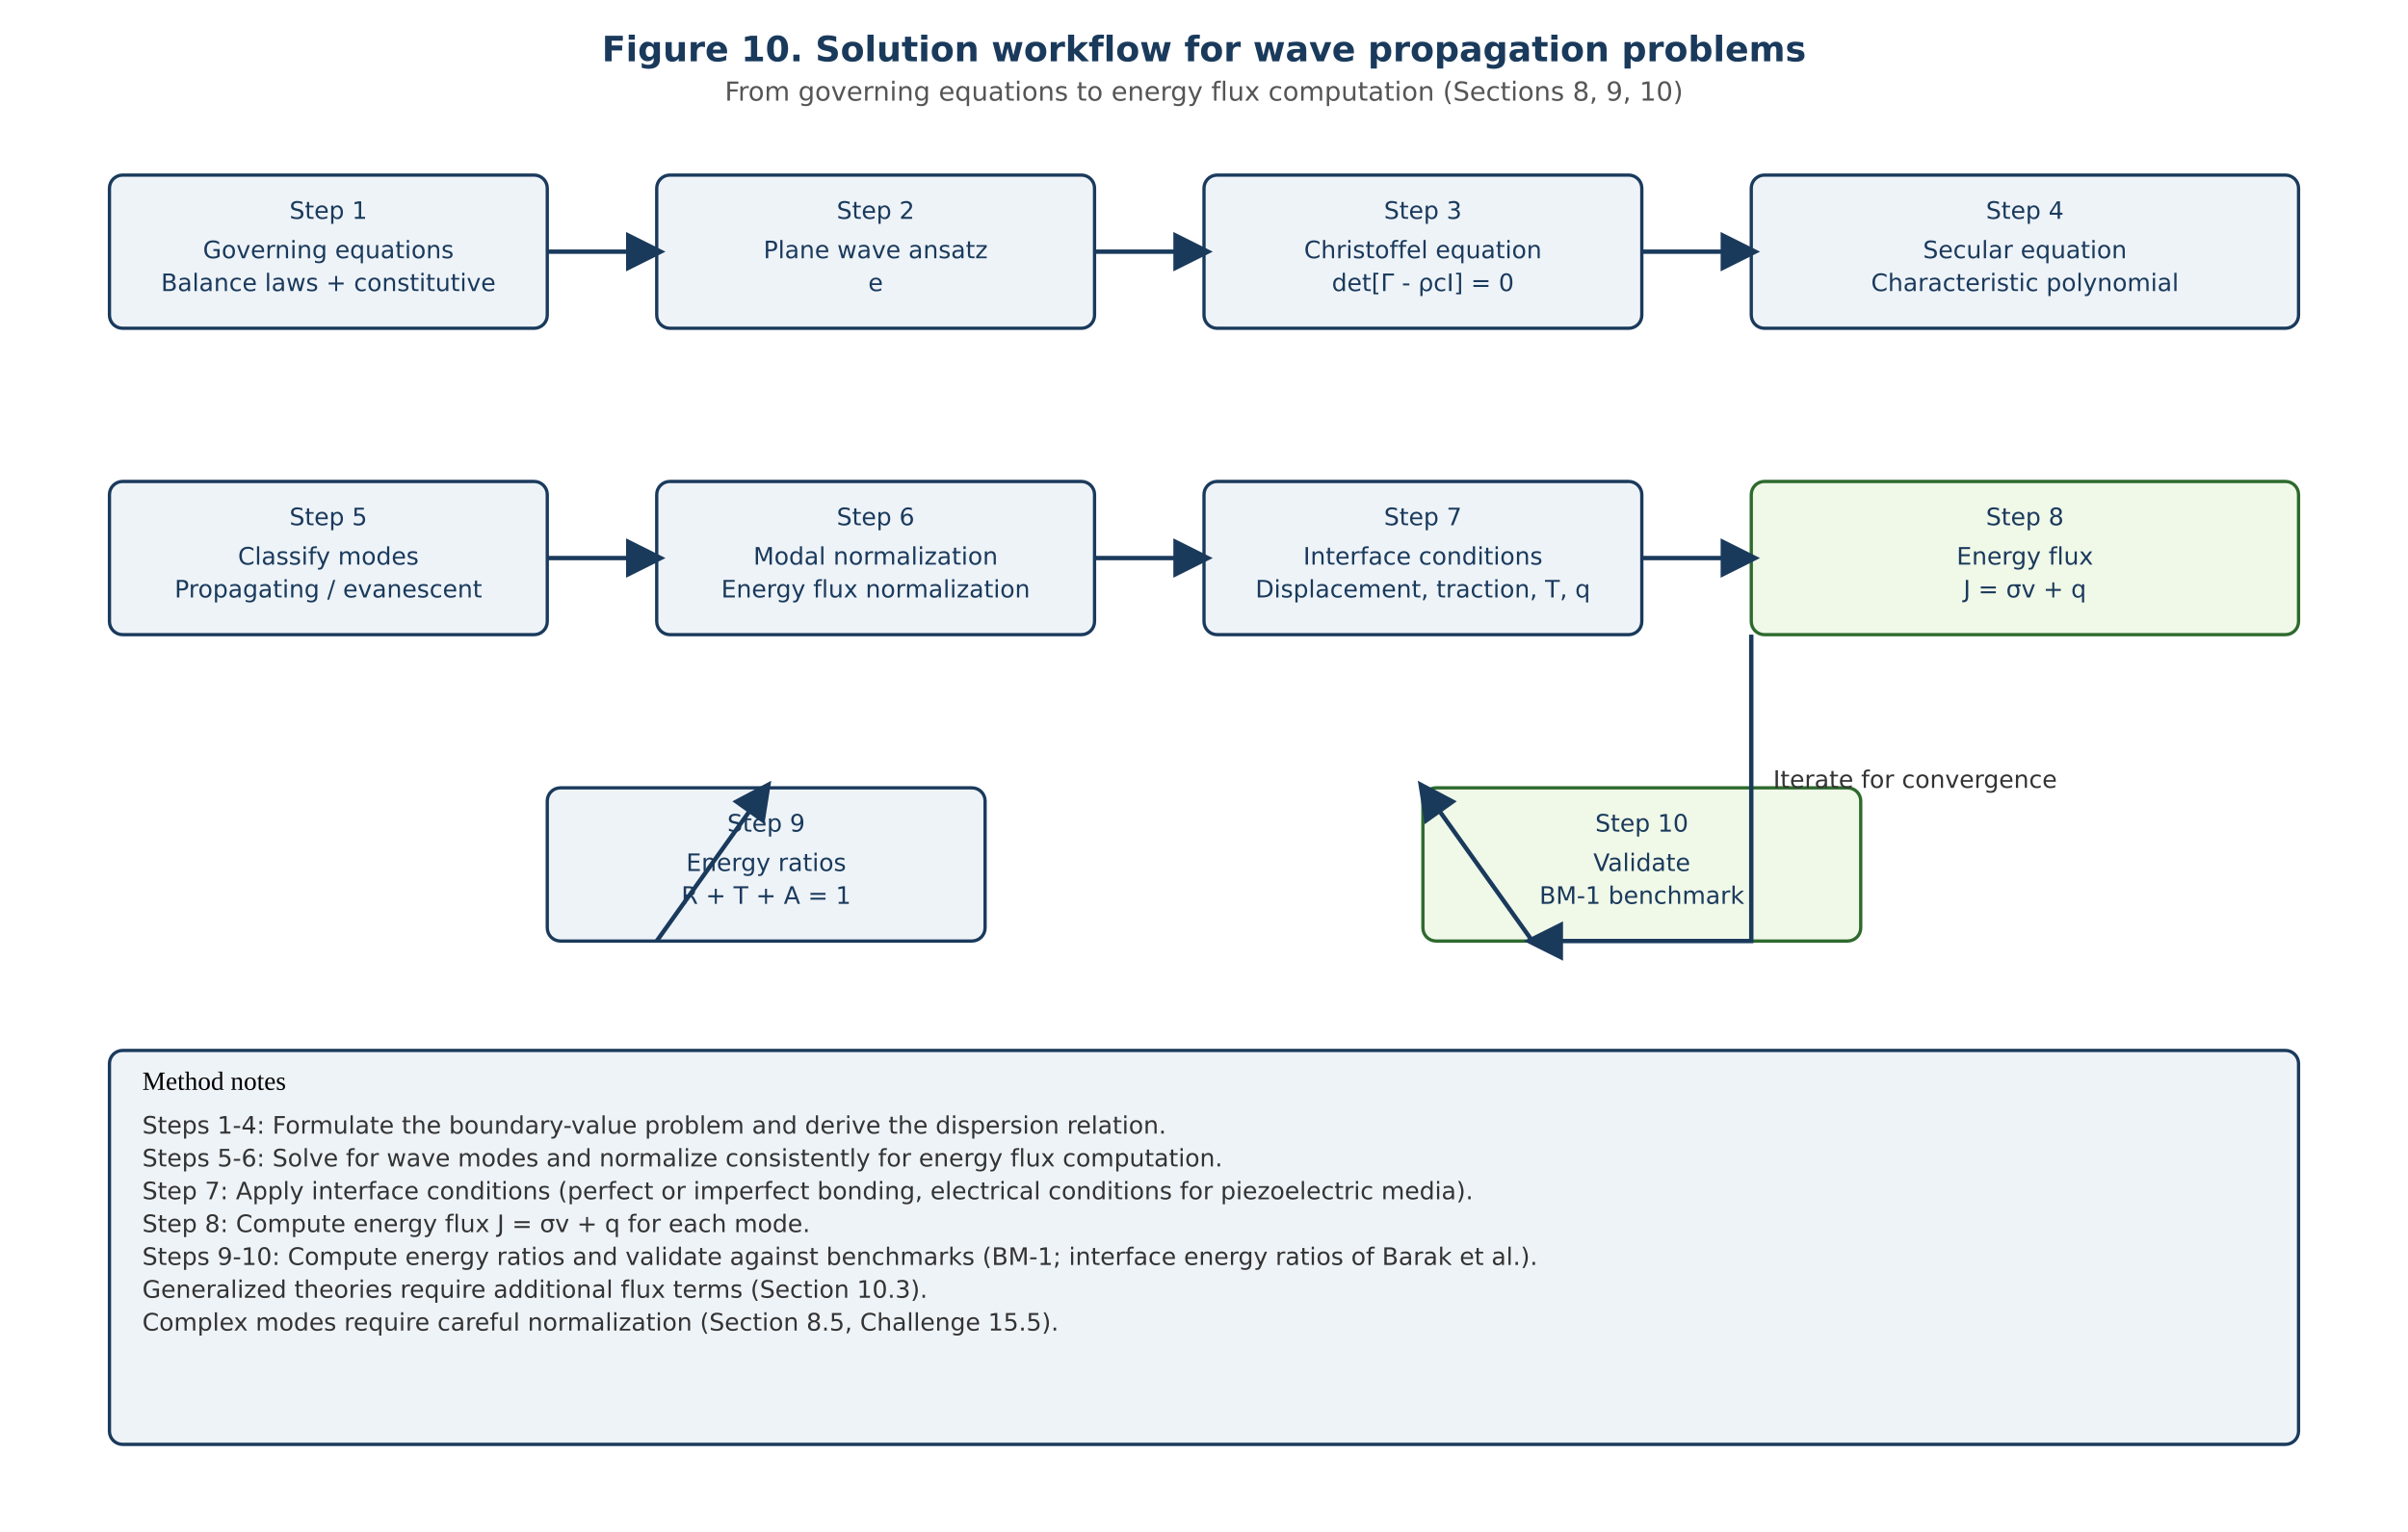
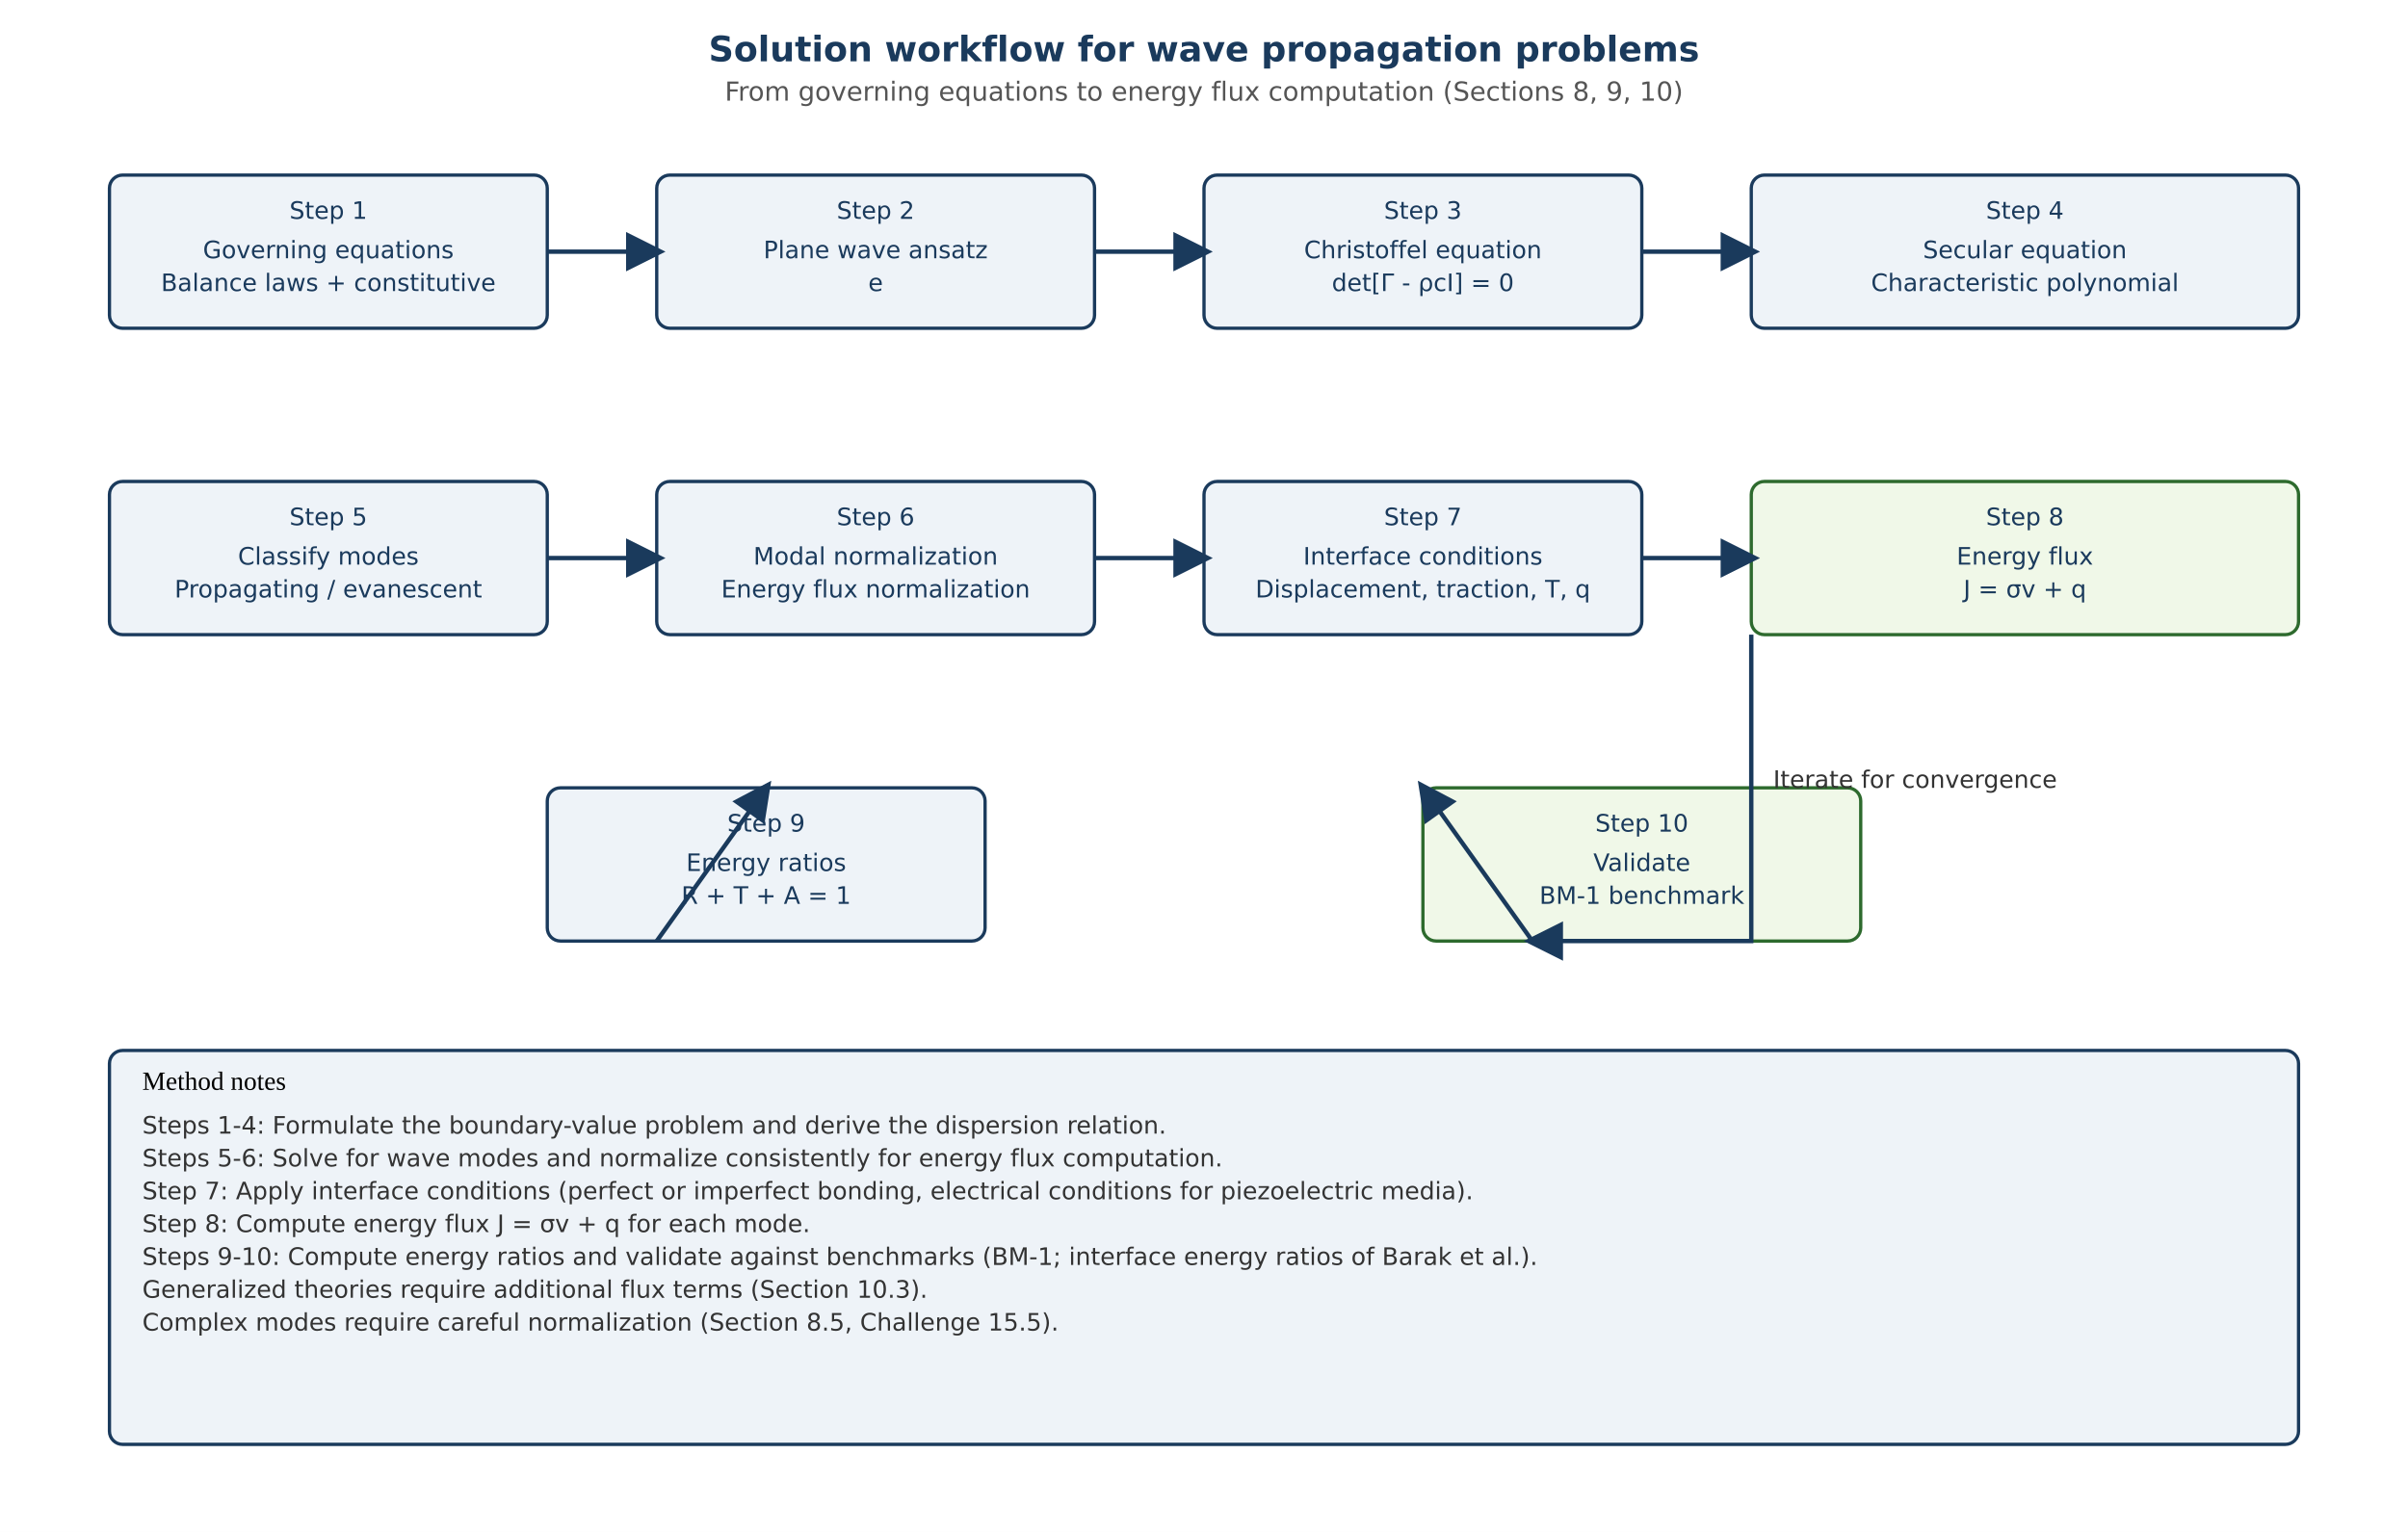
<svg xmlns="http://www.w3.org/2000/svg" width="1100" height="700" viewBox="0 0 1100 700">
  <defs>
    <style>
      .title { font: 700 16px 'DejaVu Sans', sans-serif; fill: #1a3a5c; }
      .subtitle { font: 12px 'DejaVu Sans', sans-serif; fill: #555; }
      .label { font: 11px 'DejaVu Sans', sans-serif; fill: #333; }
      .box-text { font: 11px 'DejaVu Sans', sans-serif; fill: #1a3a5c; }
      .box { fill: #eef3f8; stroke: #1a3a5c; stroke-width: 1.5; rx: 6; ry: 6; }
      .box-alt { fill: #f0f8e8; stroke: #2d6a2d; stroke-width: 1.5; rx: 6; ry: 6; }
      .arrow { stroke: #1a3a5c; stroke-width: 2; fill: none; marker-end: url(#arrow-flow); }
      .arrow-alt { stroke: #2d6a2d; stroke-width: 2; fill: none; marker-end: url(#arrow-flow-alt); }
      .decision { fill: #fdf3e0; stroke: #c07c00; stroke-width: 1.5; rx: 4; ry: 4; }
    </style>
    <marker id="arrow-flow" markerWidth="9" markerHeight="9" refX="7" refY="4.5" orient="auto">
      <polygon points="0,0 9,4.5 0,9" fill="#1a3a5c" />
    </marker>
    <marker id="arrow-flow-alt" markerWidth="9" markerHeight="9" refX="7" refY="4.5" orient="auto">
      <polygon points="0,0 9,4.5 0,9" fill="#2d6a2d" />
    </marker>
  </defs>
  <rect width="1100" height="700" fill="white" />
-   <text x="550" y="28" class="title" text-anchor="middle">Figure 10. Solution workflow for wave propagation problems</text>
+   <text x="550" y="28" class="title" text-anchor="middle">Solution workflow for wave propagation problems</text>
  <text x="550" y="46" class="subtitle" text-anchor="middle">From governing equations to energy flux computation (Sections 8, 9, 10)</text>
  <rect x="50" y="80" width="200" height="70" class="box" />
  <text x="150" y="100" class="box-text" text-anchor="middle" font-weight="bold">Step 1</text>
  <text x="150" y="118" class="box-text" text-anchor="middle">Governing equations</text>
  <text x="150" y="133" class="box-text" text-anchor="middle">Balance laws + constitutive</text>
  <rect x="300" y="80" width="200" height="70" class="box" />
  <text x="400" y="100" class="box-text" text-anchor="middle" font-weight="bold">Step 2</text>
  <text x="400" y="118" class="box-text" text-anchor="middle">Plane wave ansatz</text>
  <text x="400" y="133" class="box-text" text-anchor="middle">e<sup>i(k·x - ωt)</sup>
  </text>
  <rect x="550" y="80" width="200" height="70" class="box" />
  <text x="650" y="100" class="box-text" text-anchor="middle" font-weight="bold">Step 3</text>
  <text x="650" y="118" class="box-text" text-anchor="middle">Christoffel equation</text>
  <text x="650" y="133" class="box-text" text-anchor="middle">det[Γ - ρc<sup>2</sup>I] = 0</text>
  <rect x="800" y="80" width="250" height="70" class="box" />
  <text x="925" y="100" class="box-text" text-anchor="middle" font-weight="bold">Step 4</text>
  <text x="925" y="118" class="box-text" text-anchor="middle">Secular equation</text>
  <text x="925" y="133" class="box-text" text-anchor="middle">Characteristic polynomial</text>
  <line x1="250" y1="115" x2="300" y2="115" class="arrow" />
  <line x1="500" y1="115" x2="550" y2="115" class="arrow" />
  <line x1="750" y1="115" x2="800" y2="115" class="arrow" />
  <rect x="50" y="220" width="200" height="70" class="box" />
  <text x="150" y="240" class="box-text" text-anchor="middle" font-weight="bold">Step 5</text>
  <text x="150" y="258" class="box-text" text-anchor="middle">Classify modes</text>
  <text x="150" y="273" class="box-text" text-anchor="middle">Propagating / evanescent</text>
  <rect x="300" y="220" width="200" height="70" class="box" />
  <text x="400" y="240" class="box-text" text-anchor="middle" font-weight="bold">Step 6</text>
  <text x="400" y="258" class="box-text" text-anchor="middle">Modal normalization</text>
  <text x="400" y="273" class="box-text" text-anchor="middle">Energy flux normalization</text>
  <rect x="550" y="220" width="200" height="70" class="box" />
  <text x="650" y="240" class="box-text" text-anchor="middle" font-weight="bold">Step 7</text>
  <text x="650" y="258" class="box-text" text-anchor="middle">Interface conditions</text>
  <text x="650" y="273" class="box-text" text-anchor="middle">Displacement, traction, T, q</text>
  <rect x="800" y="220" width="250" height="70" class="box-alt" />
  <text x="925" y="240" class="box-text" text-anchor="middle" font-weight="bold">Step 8</text>
  <text x="925" y="258" class="box-text" text-anchor="middle">Energy flux</text>
  <text x="925" y="273" class="box-text" text-anchor="middle">J<sub>i</sub> = σ<sub>ji</sub>v<sub>i</sub> + q<sub>i</sub>
  </text>
  <line x1="250" y1="255" x2="300" y2="255" class="arrow" />
  <line x1="500" y1="255" x2="550" y2="255" class="arrow" />
  <line x1="750" y1="255" x2="800" y2="255" class="arrow" />
  <rect x="250" y="360" width="200" height="70" class="box" />
  <text x="350" y="380" class="box-text" text-anchor="middle" font-weight="bold">Step 9</text>
  <text x="350" y="398" class="box-text" text-anchor="middle">Energy ratios</text>
  <text x="350" y="413" class="box-text" text-anchor="middle">R + T + A = 1</text>
  <rect x="650" y="360" width="200" height="70" class="box-alt" />
  <text x="750" y="380" class="box-text" text-anchor="middle" font-weight="bold">Step 10</text>
  <text x="750" y="398" class="box-text" text-anchor="middle">Validate</text>
  <text x="750" y="413" class="box-text" text-anchor="middle">BM-1 benchmark</text>
  <line x1="300" y1="430" x2="350" y2="360" class="arrow" />
  <line x1="700" y1="430" x2="650" y2="360" class="arrow" />
  <path d="M 800 290 L 800 430 L 700 430" class="arrow" />
  <text x="810" y="360" class="label" font-size="10" fill="#2d6a2d">Iterate for convergence</text>
  <rect x="50" y="480" width="1000" height="180" class="box" />
  <text x="65" y="498" class="box-title">Method notes</text>
  <text x="65" y="518" class="label" font-size="10">Steps 1-4: Formulate the boundary-value problem and derive the dispersion relation.</text>
  <text x="65" y="533" class="label" font-size="10">Steps 5-6: Solve for wave modes and normalize consistently for energy flux computation.</text>
  <text x="65" y="548" class="label" font-size="10">Step 7: Apply interface conditions (perfect or imperfect bonding, electrical conditions for piezoelectric media).</text>
  <text x="65" y="563" class="label" font-size="10">Step 8: Compute energy flux J<sub>i</sub> = σ<sub>ji</sub>v<sub>i</sub> + q<sub>i</sub> for each mode.</text>
  <text x="65" y="578" class="label" font-size="10">Steps 9-10: Compute energy ratios and validate against benchmarks (BM-1; interface energy ratios of Barak et al.).</text>
  <text x="65" y="593" class="label" font-size="10">Generalized theories require additional flux terms (Section 10.3).</text>
  <text x="65" y="608" class="label" font-size="10">Complex modes require careful normalization (Section 8.5, Challenge 15.5).</text>
</svg>
